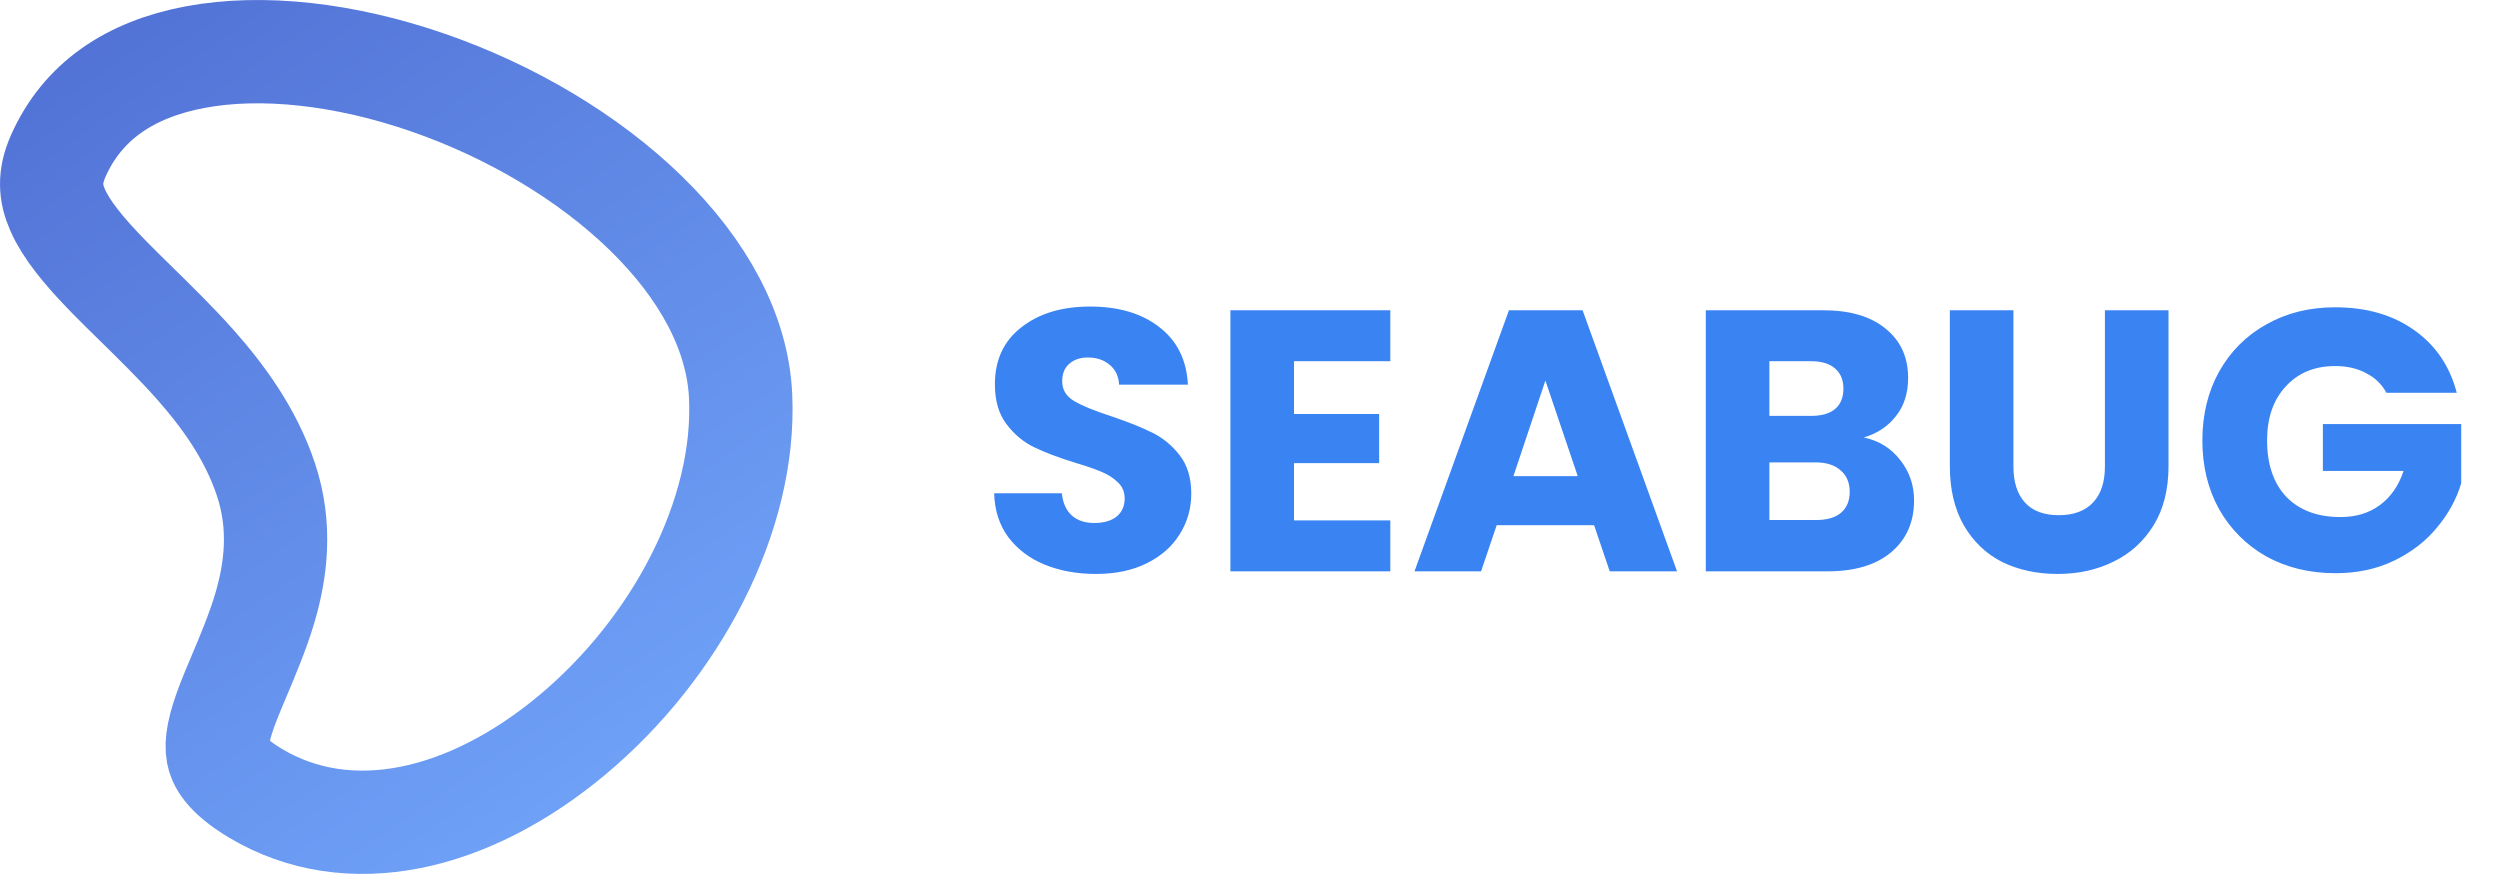
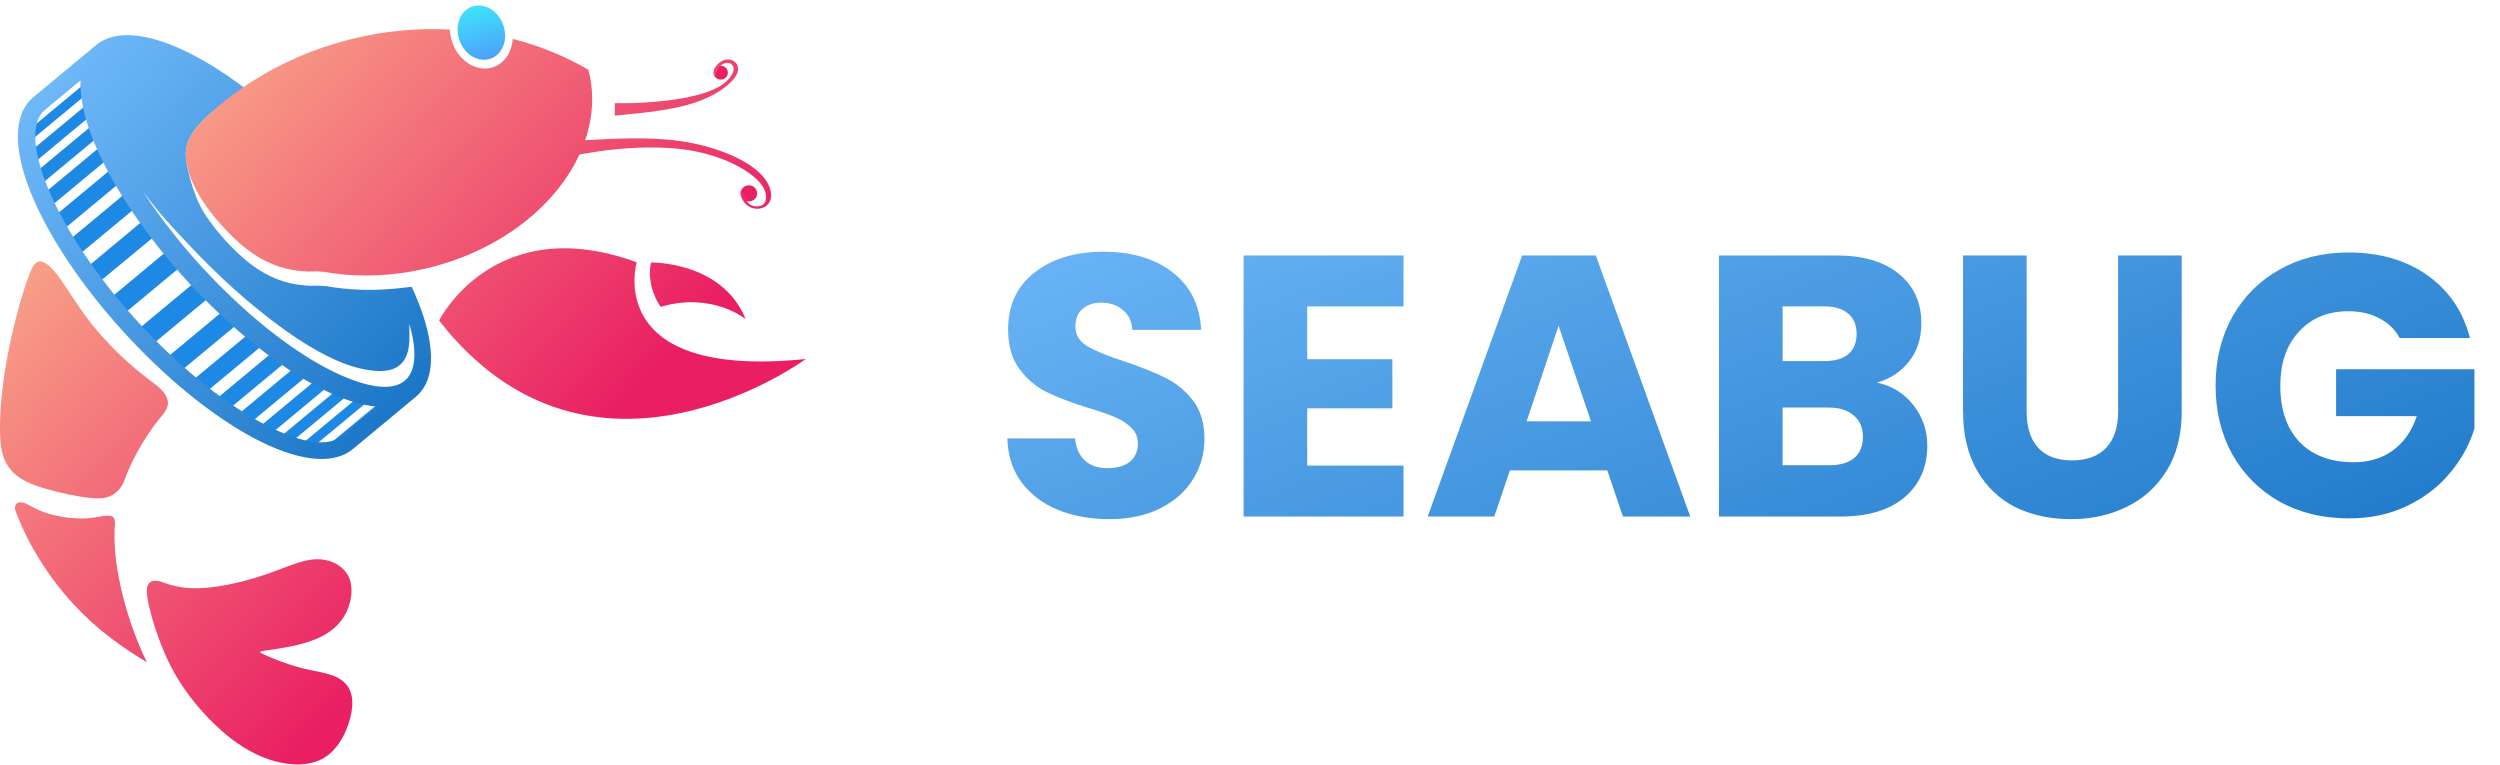
- <svg xmlns="http://www.w3.org/2000/svg" width="121" height="43" viewBox="0 0 121 43" fill="none">
-   <path d="M12.873 23.212C12.131 20.981 10.775 19.134 9.396 17.586C8.52 16.603 7.495 15.598 6.573 14.694C6.11 14.24 5.673 13.812 5.294 13.424C4.031 12.133 3.197 11.103 2.783 10.149C2.433 9.343 2.367 8.571 2.819 7.549C3.982 4.92 6.273 3.359 9.451 2.764C12.691 2.157 16.7 2.61 20.702 3.993C24.689 5.37 28.471 7.601 31.261 10.321C34.061 13.052 35.699 16.103 35.845 19.157C36.121 24.954 32.721 31.369 27.714 35.558C22.685 39.764 16.888 41.097 12.363 38.392C10.856 37.491 10.61 36.818 10.545 36.479C10.447 35.971 10.564 35.234 11.081 33.907C11.205 33.589 11.366 33.208 11.543 32.789C11.972 31.774 12.497 30.531 12.832 29.383C13.352 27.601 13.628 25.485 12.873 23.212Z" stroke="url(#paint0_linear_168_1475)" stroke-width="5" />
-   <path d="M53.048 27.779C52.124 27.779 51.297 27.629 50.565 27.329C49.833 27.029 49.245 26.585 48.8 25.997C48.368 25.409 48.141 24.701 48.117 23.873H51.392C51.441 24.341 51.602 24.701 51.879 24.953C52.154 25.193 52.514 25.313 52.959 25.313C53.414 25.313 53.775 25.211 54.038 25.007C54.303 24.791 54.434 24.497 54.434 24.125C54.434 23.813 54.327 23.555 54.111 23.351C53.907 23.147 53.648 22.979 53.337 22.847C53.036 22.715 52.605 22.565 52.041 22.397C51.224 22.145 50.559 21.893 50.042 21.641C49.526 21.389 49.083 21.017 48.711 20.525C48.339 20.033 48.153 19.391 48.153 18.599C48.153 17.423 48.578 16.505 49.431 15.845C50.282 15.173 51.392 14.837 52.761 14.837C54.153 14.837 55.275 15.173 56.127 15.845C56.978 16.505 57.434 17.429 57.495 18.617H54.164C54.141 18.209 53.99 17.891 53.715 17.663C53.438 17.423 53.084 17.303 52.653 17.303C52.281 17.303 51.98 17.405 51.752 17.609C51.525 17.801 51.41 18.083 51.41 18.455C51.41 18.863 51.602 19.181 51.986 19.409C52.37 19.637 52.971 19.883 53.786 20.147C54.602 20.423 55.263 20.687 55.767 20.939C56.282 21.191 56.727 21.557 57.099 22.037C57.471 22.517 57.657 23.135 57.657 23.891C57.657 24.611 57.471 25.265 57.099 25.853C56.739 26.441 56.211 26.909 55.514 27.257C54.819 27.605 53.996 27.779 53.048 27.779ZM62.629 17.483V20.039H66.751V22.415H62.629V25.187H67.291V27.653H59.551V15.017H67.291V17.483H62.629ZM77.155 25.421H72.439L71.683 27.653H68.461L73.033 15.017H76.597L81.169 27.653H77.911L77.155 25.421ZM76.363 23.045L74.797 18.419L73.249 23.045H76.363ZM90.21 21.173C90.942 21.329 91.531 21.695 91.975 22.271C92.418 22.835 92.641 23.483 92.641 24.215C92.641 25.271 92.269 26.111 91.525 26.735C90.793 27.347 89.766 27.653 88.447 27.653H82.561V15.017H88.249C89.532 15.017 90.534 15.311 91.254 15.899C91.987 16.487 92.353 17.285 92.353 18.293C92.353 19.037 92.154 19.655 91.758 20.147C91.374 20.639 90.859 20.981 90.21 21.173ZM85.638 20.129H87.654C88.159 20.129 88.543 20.021 88.806 19.805C89.082 19.577 89.221 19.247 89.221 18.815C89.221 18.383 89.082 18.053 88.806 17.825C88.543 17.597 88.159 17.483 87.654 17.483H85.638V20.129ZM87.906 25.169C88.422 25.169 88.819 25.055 89.094 24.827C89.382 24.587 89.526 24.245 89.526 23.801C89.526 23.357 89.376 23.009 89.076 22.757C88.788 22.505 88.386 22.379 87.871 22.379H85.638V25.169H87.906ZM97.45 15.017V22.577C97.45 23.333 97.636 23.915 98.008 24.323C98.38 24.731 98.926 24.935 99.646 24.935C100.366 24.935 100.918 24.731 101.302 24.323C101.686 23.915 101.878 23.333 101.878 22.577V15.017H104.956V22.559C104.956 23.687 104.716 24.641 104.236 25.421C103.756 26.201 103.108 26.789 102.292 27.185C101.488 27.581 100.588 27.779 99.592 27.779C98.596 27.779 97.702 27.587 96.91 27.203C96.13 26.807 95.512 26.219 95.056 25.439C94.6 24.647 94.372 23.687 94.372 22.559V15.017H97.45ZM115.505 19.013C115.277 18.593 114.947 18.275 114.515 18.059C114.095 17.831 113.597 17.717 113.021 17.717C112.025 17.717 111.227 18.047 110.627 18.707C110.027 19.355 109.727 20.225 109.727 21.317C109.727 22.481 110.039 23.393 110.663 24.053C111.299 24.701 112.169 25.025 113.273 25.025C114.029 25.025 114.665 24.833 115.181 24.449C115.709 24.065 116.093 23.513 116.333 22.793H112.427V20.525H119.123V23.387C118.895 24.155 118.505 24.869 117.953 25.529C117.413 26.189 116.723 26.723 115.883 27.131C115.043 27.539 114.095 27.743 113.039 27.743C111.791 27.743 110.675 27.473 109.691 26.933C108.719 26.381 107.957 25.619 107.405 24.647C106.865 23.675 106.595 22.565 106.595 21.317C106.595 20.069 106.865 18.959 107.405 17.987C107.957 17.003 108.719 16.241 109.691 15.701C110.663 15.149 111.773 14.873 113.021 14.873C114.533 14.873 115.805 15.239 116.837 15.971C117.881 16.703 118.571 17.717 118.907 19.013H115.505Z" fill="#3983F2" />
+ <svg xmlns="http://www.w3.org/2000/svg" width="121" height="37" viewBox="0 0 121 37" fill="none">
+   <path d="M36.245 9.749C36.466 9.749 36.646 9.574 36.646 9.359C36.646 9.144 36.466 8.969 36.245 8.969C36.024 8.969 35.844 9.144 35.844 9.359C35.844 9.574 36.024 9.749 36.245 9.749Z" fill="#E91E63" />
+   <path d="M34.885 3.852C35.075 3.852 35.23 3.702 35.23 3.517C35.23 3.332 35.075 3.182 34.885 3.182C34.694 3.182 34.539 3.332 34.539 3.517C34.539 3.702 34.694 3.852 34.885 3.852Z" fill="#E91E63" />
+   <path fill-rule="evenodd" clip-rule="evenodd" d="M11.562 15.625L8.53 18.142C8.295 17.937 8.067 17.732 7.833 17.513L10.864 14.995C11.099 15.214 11.327 15.426 11.562 15.625ZM7.004 10.611L3.979 13.128C4.152 13.374 4.338 13.627 4.531 13.873L7.563 11.363C7.37 11.11 7.183 10.864 7.004 10.611ZM1.727 5.001C1.451 5.234 1.272 5.548 1.182 5.938L4.214 3.421C4.304 3.031 4.483 2.716 4.759 2.484L1.727 5.001ZM1.12 6.52C1.113 6.698 1.127 6.889 1.147 7.088L4.179 4.57C4.152 4.372 4.145 4.18 4.152 4.003L1.12 6.52ZM1.216 7.539C1.258 7.731 1.299 7.922 1.361 8.121L4.386 5.603C4.331 5.405 4.29 5.213 4.248 5.022L1.216 7.539ZM1.486 8.538C1.555 8.736 1.631 8.941 1.714 9.147L4.746 6.629C4.663 6.424 4.587 6.219 4.518 6.02L1.486 8.538ZM1.886 9.564C1.983 9.776 2.08 9.988 2.19 10.207L5.222 7.69C5.112 7.471 5.015 7.259 4.918 7.047L1.886 9.564ZM2.418 10.645C2.536 10.87 2.667 11.103 2.805 11.329L5.837 8.811C5.699 8.586 5.567 8.353 5.45 8.127L2.418 10.645ZM3.102 11.821C3.247 12.061 3.406 12.3 3.565 12.54L6.596 10.029C6.438 9.783 6.279 9.543 6.134 9.304L3.102 11.821ZM5.118 14.612C5.326 14.865 5.547 15.125 5.768 15.378L8.8 12.861C8.579 12.608 8.358 12.348 8.143 12.095L5.118 14.612ZM16.624 21.412C16.355 21.644 16.003 21.768 15.582 21.795L18.613 19.278C19.028 19.25 19.387 19.127 19.656 18.895L16.624 21.412ZM14.974 21.774C14.787 21.754 14.594 21.72 14.387 21.672L17.419 19.154C17.626 19.202 17.819 19.236 18.006 19.264L14.974 21.774ZM13.931 21.535C13.738 21.48 13.544 21.405 13.351 21.323L16.383 18.806C16.576 18.888 16.769 18.963 16.956 19.024L13.931 21.535ZM12.936 21.145C12.736 21.056 12.536 20.953 12.336 20.844L15.367 18.327C15.568 18.436 15.768 18.539 15.968 18.628L12.936 21.145ZM11.928 20.618C11.721 20.502 11.514 20.379 11.3 20.242L14.332 17.725C14.546 17.862 14.753 17.985 14.96 18.108L11.928 20.618ZM10.878 19.968C10.664 19.818 10.443 19.668 10.229 19.51L13.254 16.993C13.475 17.15 13.696 17.308 13.91 17.451L10.878 19.968ZM9.76 19.154C9.532 18.983 9.304 18.799 9.076 18.614L12.108 16.097C12.336 16.281 12.563 16.466 12.791 16.637L9.76 19.154ZM7.156 16.856C6.921 16.623 6.686 16.377 6.451 16.131L9.483 13.614C9.711 13.86 9.953 14.106 10.188 14.339L7.156 16.856Z" fill="#1E88E5" />
+   <path d="M23.683 2.86C24.282 2.695 24.594 1.988 24.381 1.281C24.168 0.573 23.509 0.134 22.911 0.299C22.313 0.464 22 1.171 22.214 1.878C22.427 2.585 23.085 3.025 23.683 2.86Z" fill="url(#paint0_linear_466_883)" />
+   <path fill-rule="evenodd" clip-rule="evenodd" d="M19.829 15.741L19.808 15.679C19.808 15.768 19.808 15.857 19.815 16.042C19.815 16.227 19.822 16.514 19.788 16.767C19.753 17.027 19.677 17.266 19.539 17.465C19.394 17.663 19.187 17.827 18.869 17.903C18.558 17.985 18.144 17.971 17.702 17.889C17.26 17.814 16.784 17.663 16.245 17.424C15.706 17.184 15.098 16.849 14.435 16.418C13.772 15.98 13.054 15.447 12.35 14.865C11.645 14.291 10.954 13.668 10.243 12.97C9.532 12.273 8.807 11.5 8.344 10.993C7.881 10.487 7.688 10.248 7.494 10.008C7.301 9.769 7.115 9.523 6.928 9.283C7.384 9.981 7.902 10.699 8.482 11.418C8.669 11.657 8.862 11.896 9.062 12.122C9.256 12.355 9.456 12.581 9.67 12.813C9.877 13.039 10.091 13.265 10.312 13.497C10.533 13.73 10.754 13.949 10.968 14.154C12.826 15.967 14.719 17.335 16.328 18.08C17.799 18.765 18.98 18.936 19.587 18.429C20.133 17.971 20.188 17.006 19.829 15.741ZM15.92 18.99C16.763 19.387 17.55 19.619 18.241 19.681L16.521 21.111C15.823 21.692 14.394 21.398 12.653 20.461C8.634 18.299 3.979 13.182 2.308 9.064C1.583 7.286 1.479 5.897 2.177 5.316L3.896 3.893C3.869 4.55 4.007 5.336 4.297 6.198C4.987 8.237 6.486 10.611 8.358 12.806C10.464 15.269 13.282 17.759 15.92 18.99ZM15.043 13.832L14.794 13.819C13.793 13.743 12.84 13.388 11.873 12.574C11.182 11.992 10.374 11.103 9.856 10.268C9.338 9.427 8.966 7.956 8.993 7.375C9.021 6.8 9.359 6.362 9.532 6.157C9.704 5.952 9.753 5.911 9.85 5.795C10.25 5.412 10.685 5.076 11.148 4.782C13.876 6.793 16.707 9.885 18.441 12.875C18.558 12.827 18.724 12.8 18.938 12.793C19.069 12.786 19.215 12.793 19.373 12.806C17.212 8.921 13.13 4.693 9.49 2.737C7.425 1.629 5.65 1.355 4.649 2.183L4.628 2.203L1.617 4.7C0.616 5.528 0.65 7.252 1.507 9.365C3.254 13.655 8.04 18.922 12.239 21.179C14.304 22.287 16.079 22.561 17.08 21.733L20.112 19.216C21.411 18.149 20.734 15.823 20.216 14.551C20.126 14.332 20.029 14.106 19.926 13.88C19.891 13.887 19.85 13.894 19.815 13.894C19.511 13.935 19.235 13.956 19.028 13.976C17.916 14.079 16.825 14.031 15.81 13.853C15.602 13.832 15.354 13.819 15.043 13.832Z" fill="url(#paint1_linear_466_883)" />
+   <path fill-rule="evenodd" clip-rule="evenodd" d="M29.759 4.994L29.753 5.596C31.141 5.466 32.529 5.33 33.585 4.981C34.649 4.639 35.388 4.078 35.63 3.654C35.864 3.23 35.609 2.942 35.347 2.888C35.091 2.826 34.822 2.997 34.691 3.154C34.552 3.312 34.552 3.449 34.552 3.592L34.649 3.633C34.649 3.613 34.656 3.585 34.67 3.524C34.684 3.469 34.718 3.366 34.787 3.277C34.856 3.182 34.967 3.093 35.084 3.059C35.208 3.024 35.34 3.045 35.422 3.127C35.505 3.202 35.54 3.353 35.457 3.544C35.367 3.736 35.167 3.982 34.801 4.194C34.435 4.406 33.896 4.584 33.254 4.714C32.612 4.844 31.866 4.919 31.265 4.96C30.664 4.994 30.208 4.994 29.759 4.994Z" fill="url(#paint2_linear_466_883)" />
+   <path fill-rule="evenodd" clip-rule="evenodd" d="M28.04 6.8L27.053 7.669C27.93 7.498 28.807 7.32 29.822 7.224C30.844 7.122 31.998 7.101 32.992 7.218C33.98 7.341 34.802 7.601 35.437 7.902C36.072 8.203 36.521 8.545 36.777 8.839C37.026 9.126 37.081 9.372 37.074 9.564C37.067 9.755 36.998 9.892 36.839 9.954C36.68 10.015 36.425 10.002 36.273 9.879C36.114 9.755 36.059 9.53 35.996 9.304L35.845 9.359C35.962 10.166 36.867 10.309 37.212 9.831C37.44 9.516 37.35 8.859 36.625 8.244C35.907 7.635 34.553 7.074 33.013 6.841C31.48 6.609 29.76 6.705 28.04 6.8Z" fill="url(#paint3_linear_466_883)" />
+   <path fill-rule="evenodd" clip-rule="evenodd" d="M7.771 28.143C8.165 28.3 8.648 28.437 9.221 28.465C10.285 28.519 11.659 28.204 12.723 27.849C13.793 27.493 14.546 27.103 15.257 27.069C15.962 27.035 16.618 27.363 16.88 27.924C17.136 28.485 17.005 29.279 16.639 29.853C16.279 30.435 15.693 30.811 14.974 31.05C14.256 31.29 13.406 31.406 12.964 31.468C12.516 31.536 12.481 31.543 12.819 31.7C13.151 31.851 13.855 32.138 14.532 32.316C15.209 32.494 15.865 32.555 16.335 32.795C16.804 33.041 17.095 33.465 17.046 34.183C16.998 34.901 16.611 35.914 15.983 36.461C15.361 37.008 14.498 37.097 13.6 36.913C12.826 36.755 12.032 36.393 11.183 35.75C11.176 35.743 11.169 35.743 11.169 35.736C11.127 35.702 11.052 35.647 10.913 35.531C10.782 35.414 10.582 35.243 10.326 34.997C10.071 34.744 9.753 34.416 9.422 34.005C9.09 33.595 8.745 33.102 8.455 32.603C8.172 32.097 7.944 31.584 7.764 31.112C7.584 30.647 7.446 30.223 7.322 29.764C7.198 29.313 7.087 28.834 7.108 28.533C7.129 28.232 7.281 28.116 7.502 28.109C7.584 28.109 7.674 28.122 7.771 28.143Z" fill="url(#paint4_linear_466_883)" />
+   <path fill-rule="evenodd" clip-rule="evenodd" d="M0.028 21.419C0.063 21.699 0.09 21.973 0.242 22.294C0.387 22.623 0.657 22.985 1.216 23.28C1.782 23.574 2.639 23.786 3.323 23.929C4.013 24.073 4.531 24.142 4.89 24.114C5.249 24.087 5.457 23.964 5.609 23.84C5.76 23.71 5.864 23.581 5.94 23.43C5.961 23.403 5.975 23.369 5.988 23.334C6.03 23.211 6.078 23.088 6.127 22.965C6.444 22.178 6.879 21.412 7.411 20.666C7.563 20.454 7.736 20.242 7.908 20.03C7.998 19.914 8.095 19.764 8.122 19.599C8.157 19.367 8.053 19.114 7.812 18.867C7.57 18.614 7.183 18.375 6.575 17.869C5.975 17.362 5.16 16.59 4.476 15.734C3.792 14.879 3.247 13.935 2.818 13.361C2.383 12.786 2.066 12.588 1.838 12.67C1.61 12.752 1.479 13.114 1.375 13.402C1.334 13.525 1.292 13.641 1.251 13.744C0.394 16.364 -0.131 19.483 0.028 21.419Z" fill="url(#paint5_linear_466_883)" />
+   <path fill-rule="evenodd" clip-rule="evenodd" d="M3.855 25.092C3.344 25.085 2.688 24.983 2.191 24.812C1.7 24.641 1.369 24.401 1.141 24.333C0.906 24.265 0.782 24.36 0.74 24.47C0.699 24.572 0.733 24.675 0.775 24.784C0.782 24.819 0.796 24.853 0.809 24.88C1.541 26.775 2.84 28.684 4.49 30.161C5.292 30.879 6.182 31.495 7.108 32.056C6.555 30.907 6.182 29.792 5.934 28.793C5.637 27.589 5.506 26.549 5.547 25.585C5.554 25.537 5.554 25.489 5.561 25.441C5.561 25.4 5.561 25.352 5.561 25.304C5.561 25.202 5.547 25.085 5.471 25.024C5.395 24.956 5.257 24.942 4.995 24.976C4.739 25.017 4.373 25.106 3.855 25.092Z" fill="url(#paint6_linear_466_883)" />
+   <path fill-rule="evenodd" clip-rule="evenodd" d="M31.507 12.704C31.507 12.704 34.953 12.635 36.086 15.44C36.086 15.44 34.469 14.113 31.976 14.852C31.976 14.852 31.258 13.901 31.507 12.704ZM21.251 15.515C21.251 15.515 23.917 10.166 30.816 12.697C30.816 12.697 29.145 18.382 39 17.376C39 17.376 28.648 24.996 21.251 15.515Z" fill="url(#paint7_linear_466_883)" />
+   <path fill-rule="evenodd" clip-rule="evenodd" d="M14.898 13.142C15.209 13.128 15.457 13.135 15.664 13.155C16.997 13.395 18.454 13.402 19.939 13.135C20.326 13.066 20.713 12.977 21.1 12.875C21.113 12.868 21.127 12.861 21.141 12.861C23.793 12.122 25.941 10.631 27.246 8.832C28.462 7.163 28.959 5.234 28.482 3.38C27.364 2.723 26.127 2.217 24.815 1.882C24.774 2.545 24.394 3.106 23.807 3.271C23.02 3.489 22.149 2.908 21.866 1.971C21.811 1.793 21.783 1.608 21.776 1.43C20.471 1.362 19.131 1.451 17.785 1.718C17.384 1.8 16.983 1.889 16.583 2.005C13.91 2.737 11.617 4.085 9.849 5.795C9.753 5.911 9.649 6.021 9.532 6.157C9.304 6.431 9.02 6.8 8.993 7.375C8.965 7.956 9.193 8.736 9.711 9.571C10.229 10.405 11.037 11.302 11.728 11.883C12.418 12.457 12.992 12.724 13.468 12.889C13.945 13.046 14.318 13.101 14.649 13.128C14.732 13.135 14.815 13.135 14.898 13.142Z" fill="url(#paint8_linear_466_883)" />
+   <path d="M53.688 25.126C52.764 25.126 51.936 24.976 51.204 24.676C50.472 24.376 49.884 23.932 49.44 23.344C49.008 22.756 48.78 22.048 48.756 21.22H52.032C52.08 21.688 52.242 22.048 52.518 22.3C52.794 22.54 53.154 22.66 53.598 22.66C54.054 22.66 54.414 22.558 54.678 22.354C54.942 22.138 55.074 21.844 55.074 21.472C55.074 21.16 54.966 20.902 54.75 20.698C54.546 20.494 54.288 20.326 53.976 20.194C53.676 20.062 53.244 19.912 52.68 19.744C51.864 19.492 51.198 19.24 50.682 18.988C50.166 18.736 49.722 18.364 49.35 17.872C48.978 17.38 48.792 16.738 48.792 15.946C48.792 14.77 49.218 13.852 50.07 13.192C50.922 12.52 52.032 12.184 53.4 12.184C54.792 12.184 55.914 12.52 56.766 13.192C57.618 13.852 58.074 14.776 58.134 15.964H54.804C54.78 15.556 54.63 15.238 54.354 15.01C54.078 14.77 53.724 14.65 53.292 14.65C52.92 14.65 52.62 14.752 52.392 14.956C52.164 15.148 52.05 15.43 52.05 15.802C52.05 16.21 52.242 16.528 52.626 16.756C53.01 16.984 53.61 17.23 54.426 17.494C55.242 17.77 55.902 18.034 56.406 18.286C56.922 18.538 57.366 18.904 57.738 19.384C58.11 19.864 58.296 20.482 58.296 21.238C58.296 21.958 58.11 22.612 57.738 23.2C57.378 23.788 56.85 24.256 56.154 24.604C55.458 24.952 54.636 25.126 53.688 25.126ZM63.268 14.83V17.386H67.39V19.762H63.268V22.534H67.93V25H60.19V12.364H67.93V14.83H63.268ZM77.794 22.768H73.079L72.323 25H69.1L73.672 12.364H77.237L81.808 25H78.55L77.794 22.768ZM77.002 20.392L75.436 15.766L73.888 20.392H77.002ZM90.85 18.52C91.582 18.676 92.17 19.042 92.614 19.618C93.058 20.182 93.28 20.83 93.28 21.562C93.28 22.618 92.908 23.458 92.164 24.082C91.432 24.694 90.406 25 89.086 25H83.2V12.364H88.888C90.172 12.364 91.174 12.658 91.894 13.246C92.626 13.834 92.992 14.632 92.992 15.64C92.992 16.384 92.794 17.002 92.398 17.494C92.014 17.986 91.498 18.328 90.85 18.52ZM86.278 17.476H88.294C88.798 17.476 89.182 17.368 89.446 17.152C89.722 16.924 89.86 16.594 89.86 16.162C89.86 15.73 89.722 15.4 89.446 15.172C89.182 14.944 88.798 14.83 88.294 14.83H86.278V17.476ZM88.546 22.516C89.062 22.516 89.458 22.402 89.734 22.174C90.022 21.934 90.166 21.592 90.166 21.148C90.166 20.704 90.016 20.356 89.716 20.104C89.428 19.852 89.026 19.726 88.51 19.726H86.278V22.516H88.546ZM98.089 12.364V19.924C98.089 20.68 98.275 21.262 98.647 21.67C99.019 22.078 99.565 22.282 100.285 22.282C101.005 22.282 101.557 22.078 101.941 21.67C102.325 21.262 102.517 20.68 102.517 19.924V12.364H105.595V19.906C105.595 21.034 105.355 21.988 104.875 22.768C104.395 23.548 103.747 24.136 102.931 24.532C102.127 24.928 101.227 25.126 100.231 25.126C99.235 25.126 98.341 24.934 97.549 24.55C96.769 24.154 96.151 23.566 95.695 22.786C95.239 21.994 95.011 21.034 95.011 19.906V12.364H98.089ZM116.145 16.36C115.917 15.94 115.587 15.622 115.155 15.406C114.735 15.178 114.237 15.064 113.661 15.064C112.665 15.064 111.867 15.394 111.267 16.054C110.667 16.702 110.367 17.572 110.367 18.664C110.367 19.828 110.679 20.74 111.303 21.4C111.939 22.048 112.809 22.372 113.913 22.372C114.669 22.372 115.305 22.18 115.821 21.796C116.349 21.412 116.733 20.86 116.973 20.14H113.067V17.872H119.763V20.734C119.535 21.502 119.145 22.216 118.593 22.876C118.053 23.536 117.363 24.07 116.523 24.478C115.683 24.886 114.735 25.09 113.679 25.09C112.431 25.09 111.315 24.82 110.331 24.28C109.359 23.728 108.597 22.966 108.045 21.994C107.505 21.022 107.235 19.912 107.235 18.664C107.235 17.416 107.505 16.306 108.045 15.334C108.597 14.35 109.359 13.588 110.331 13.048C111.303 12.496 112.413 12.22 113.661 12.22C115.173 12.22 116.445 12.586 117.477 13.318C118.521 14.05 119.211 15.064 119.547 16.36H116.145Z" fill="url(#paint9_linear_466_883)" />
  <defs>
-     <linearGradient id="paint0_linear_168_1475" x1="2.18" y1="-6.73" x2="37.703" y2="45.441" gradientUnits="userSpaceOnUse">
-       <stop stop-color="#4D6AD0" />
-       <stop offset="1" stop-color="#75ACFF" />
+     <linearGradient id="paint0_linear_466_883" x1="22.911" y1="0.299" x2="23.622" y2="2.877" gradientUnits="userSpaceOnUse">
+       <stop stop-color="#3EE4FD" />
+       <stop offset="1" stop-color="#4DA0FB" />
+     </linearGradient>
+     <linearGradient id="paint1_linear_466_883" x1="19.052" y1="20.927" x2="-0.753" y2="2.719" gradientUnits="userSpaceOnUse">
+       <stop stop-color="#1A75C6" />
+       <stop offset="1" stop-color="#7AC1FF" />
+     </linearGradient>
+     <linearGradient id="paint2_linear_466_883" x1="23.602" y1="26.865" x2="0.121" y2="4.961" gradientUnits="userSpaceOnUse">
+       <stop stop-color="#E91E63" />
+       <stop offset="1" stop-color="#FCC090" />
+     </linearGradient>
+     <linearGradient id="paint3_linear_466_883" x1="23.602" y1="26.865" x2="0.121" y2="4.961" gradientUnits="userSpaceOnUse">
+       <stop stop-color="#E91E63" />
+       <stop offset="1" stop-color="#FCC090" />
+     </linearGradient>
+     <linearGradient id="paint4_linear_466_883" x1="23.602" y1="26.865" x2="0.121" y2="4.961" gradientUnits="userSpaceOnUse">
+       <stop stop-color="#E91E63" />
+       <stop offset="1" stop-color="#FCC090" />
+     </linearGradient>
+     <linearGradient id="paint5_linear_466_883" x1="23.602" y1="26.865" x2="0.121" y2="4.961" gradientUnits="userSpaceOnUse">
+       <stop stop-color="#E91E63" />
+       <stop offset="1" stop-color="#FCC090" />
+     </linearGradient>
+     <linearGradient id="paint6_linear_466_883" x1="23.602" y1="26.865" x2="0.121" y2="4.961" gradientUnits="userSpaceOnUse">
+       <stop stop-color="#E91E63" />
+       <stop offset="1" stop-color="#FCC090" />
+     </linearGradient>
+     <linearGradient id="paint7_linear_466_883" x1="23.602" y1="26.865" x2="0.121" y2="4.961" gradientUnits="userSpaceOnUse">
+       <stop stop-color="#E91E63" />
+       <stop offset="1" stop-color="#FCC090" />
+     </linearGradient>
+     <linearGradient id="paint8_linear_466_883" x1="23.602" y1="26.865" x2="0.121" y2="4.961" gradientUnits="userSpaceOnUse">
+       <stop stop-color="#E91E63" />
+       <stop offset="1" stop-color="#FCC090" />
+     </linearGradient>
+     <linearGradient id="paint9_linear_466_883" x1="114.395" y1="30.304" x2="96.613" y2="-15.04" gradientUnits="userSpaceOnUse">
+       <stop stop-color="#1A75C6" />
+       <stop offset="1" stop-color="#7AC1FF" />
    </linearGradient>
  </defs>
</svg>
